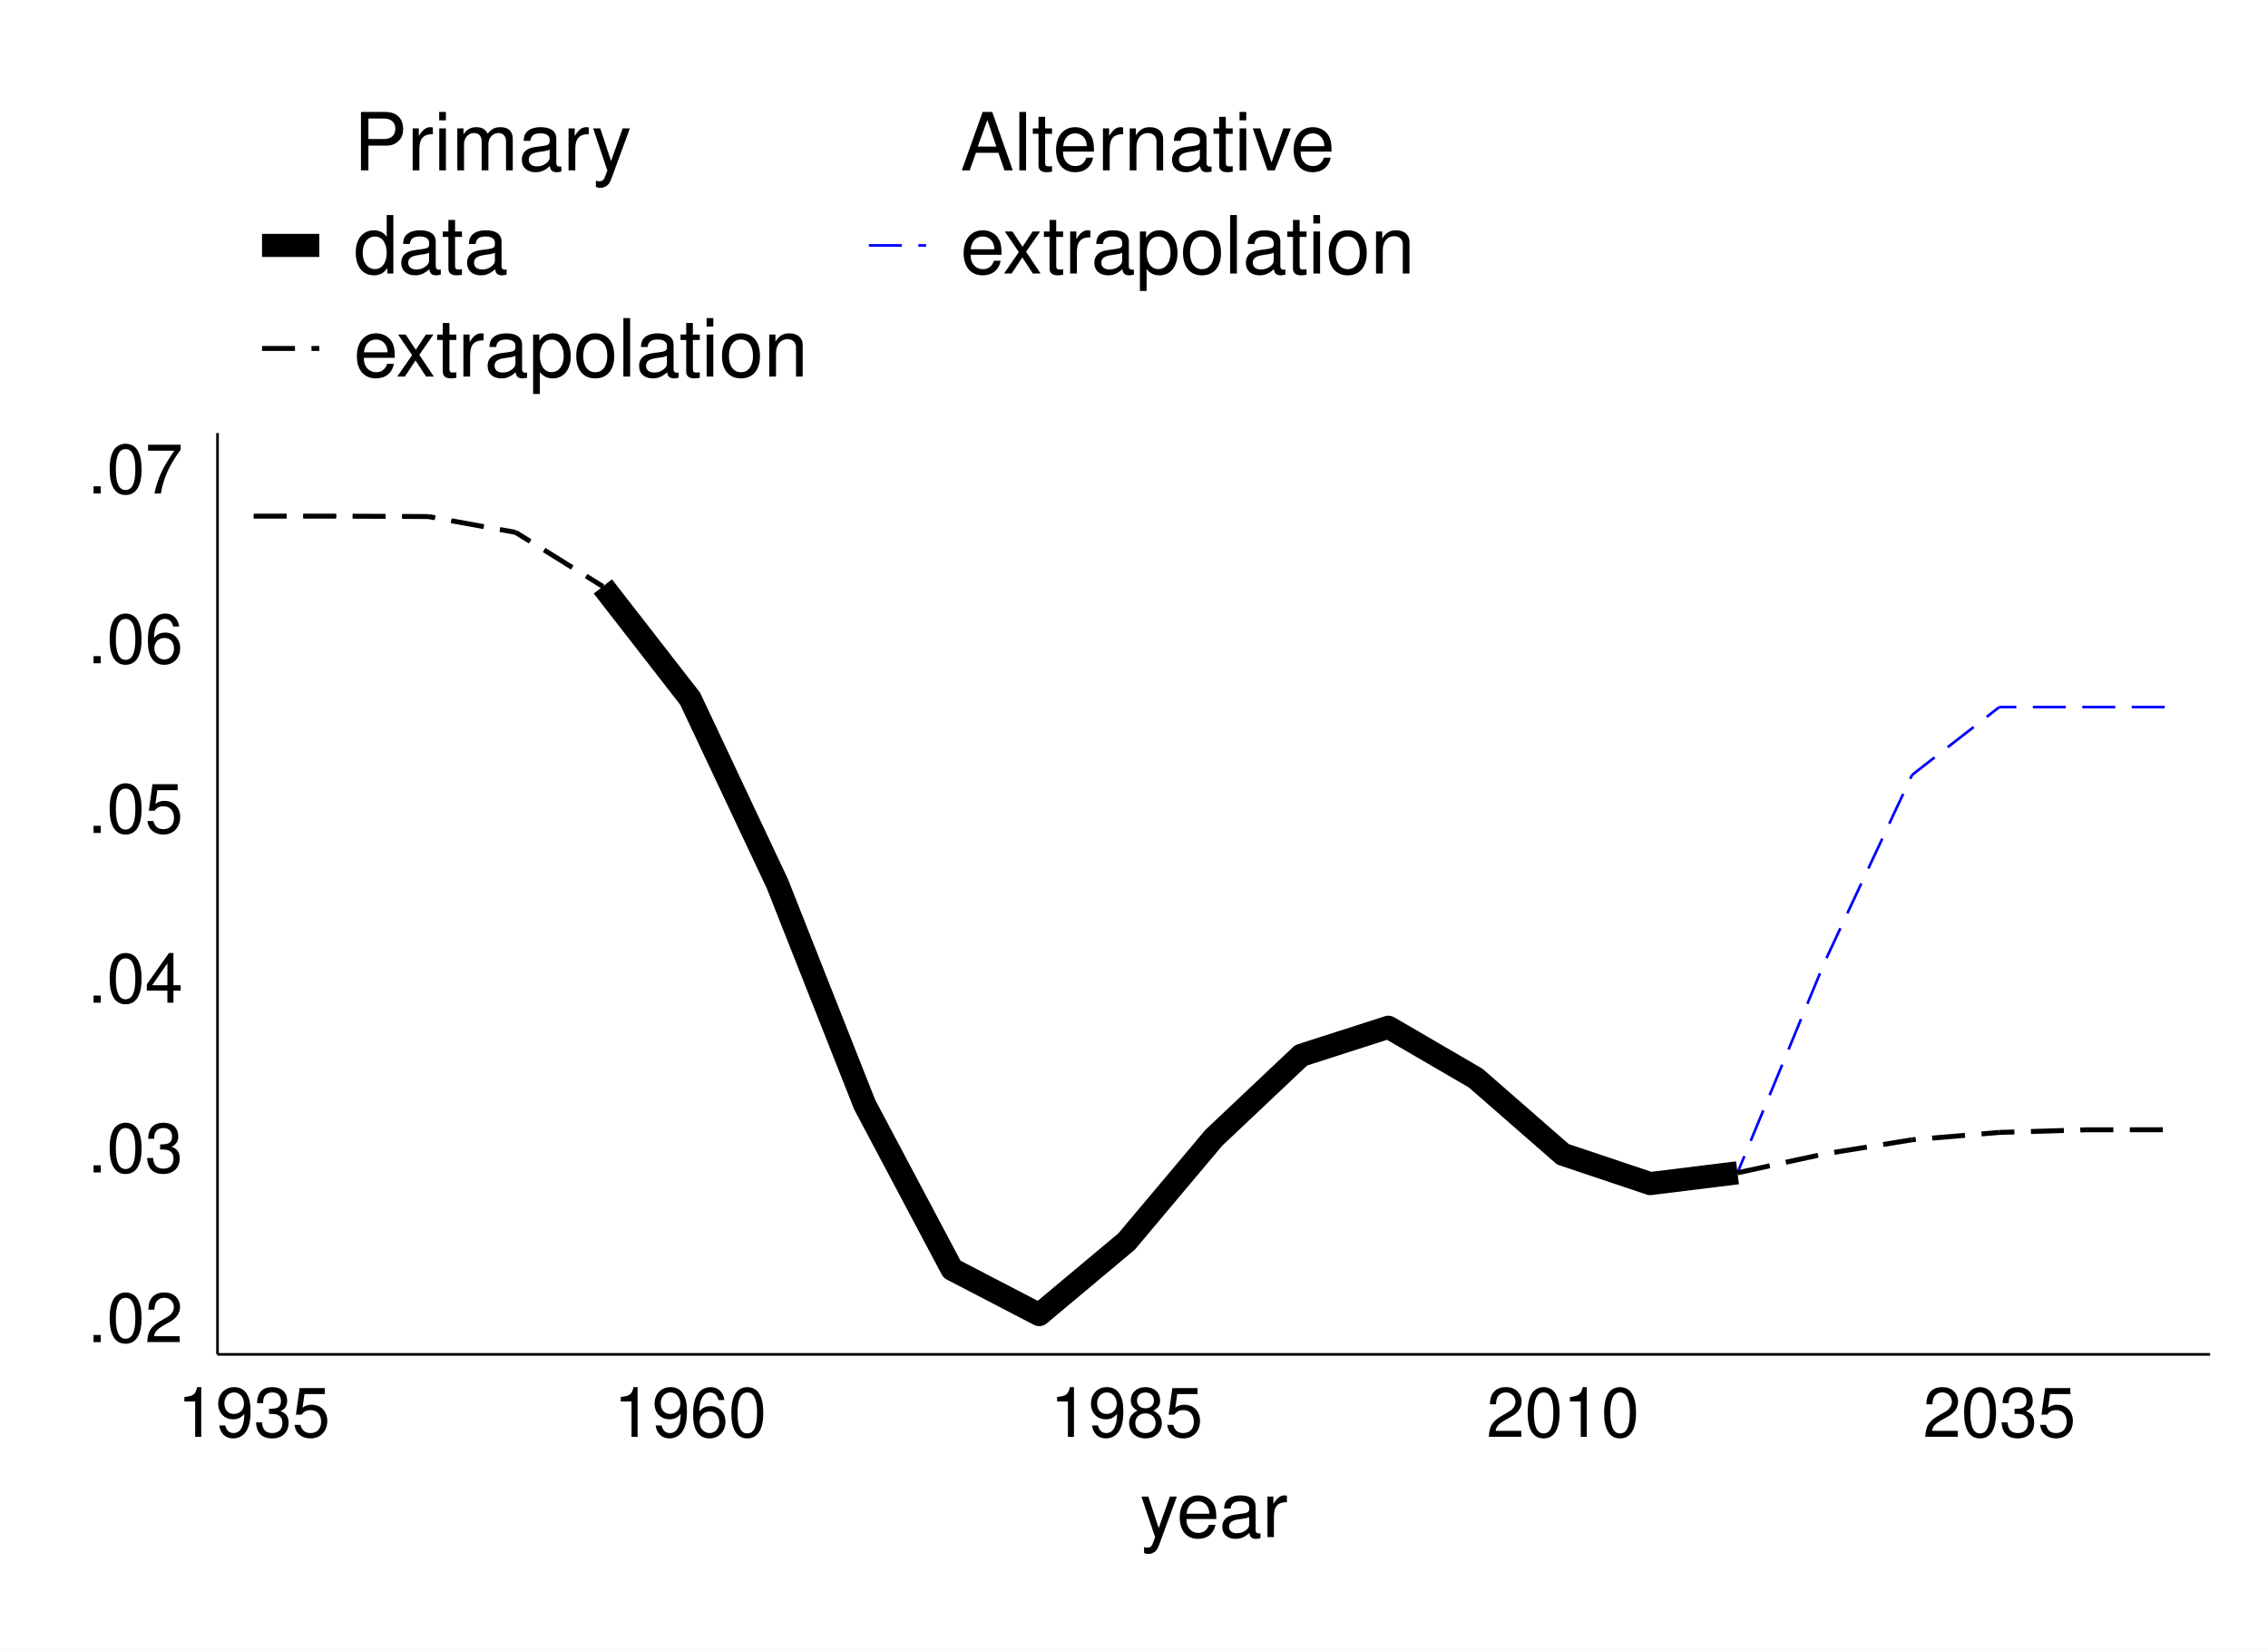
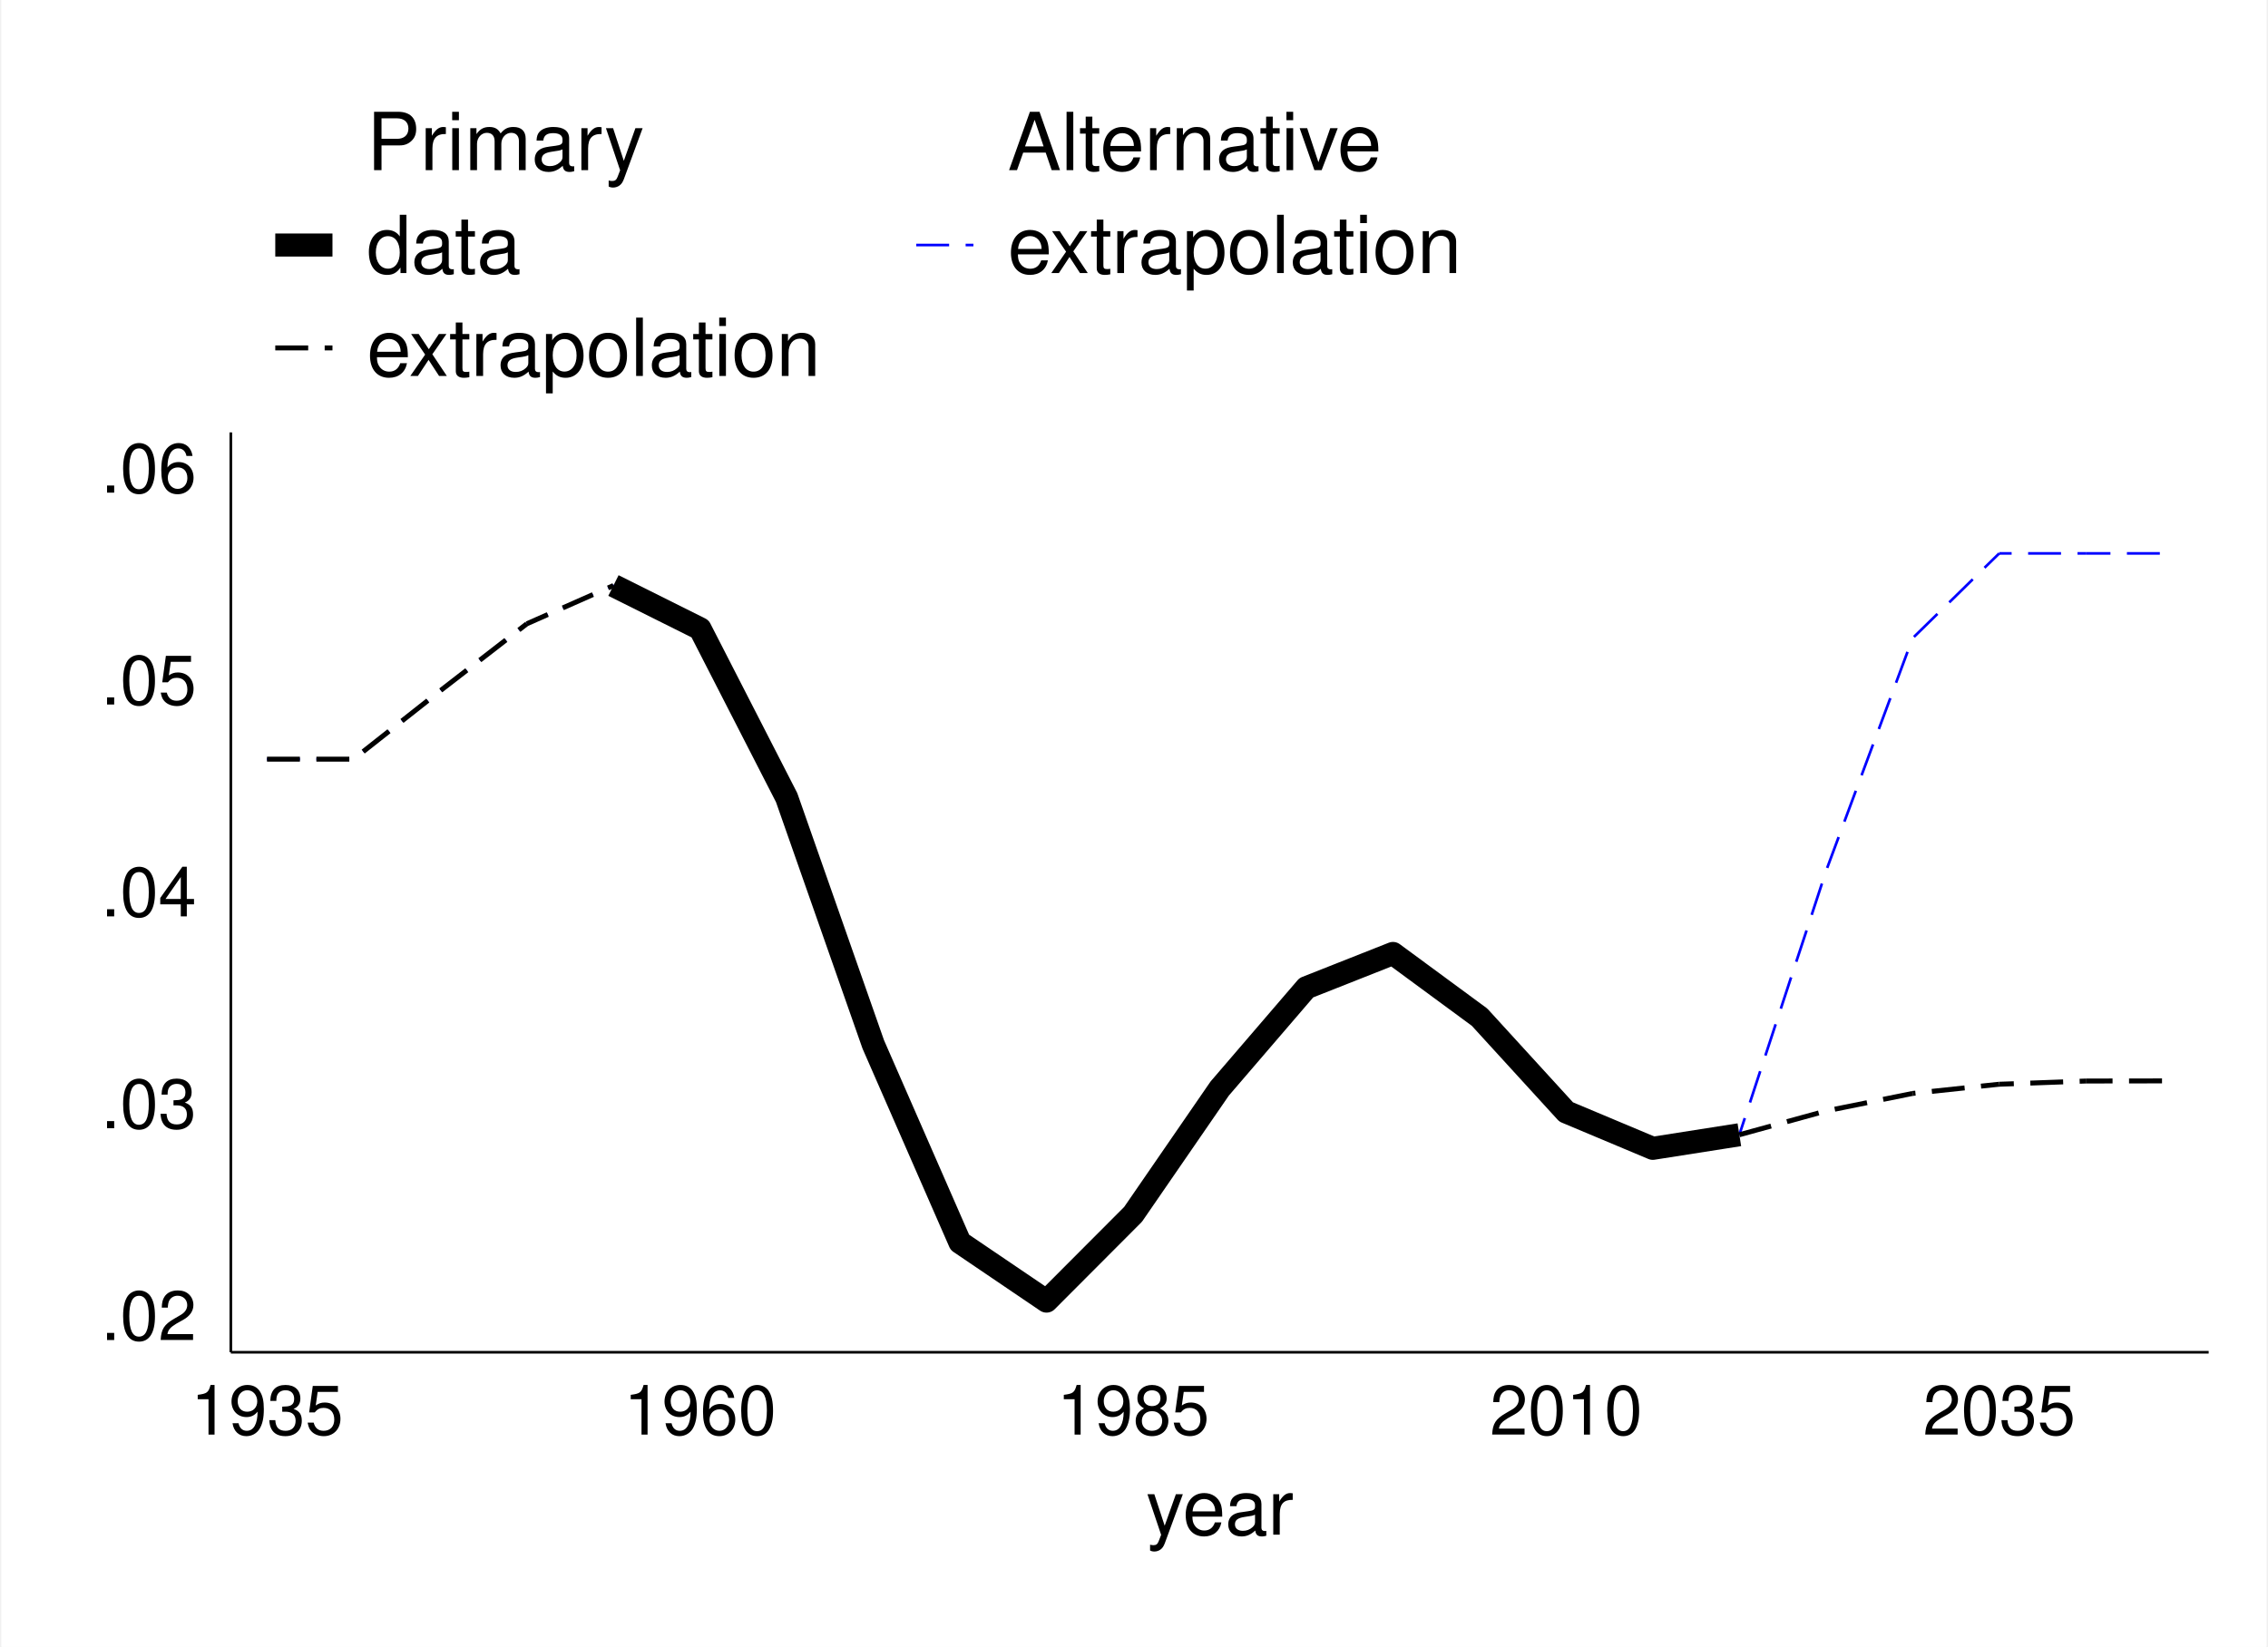
- <svg xmlns="http://www.w3.org/2000/svg" version="1.1" width="3.575in" height="2.600in" viewBox="0 0 2574 1872">
+ <svg xmlns="http://www.w3.org/2000/svg" version="1.1" width="3.58in" height="2.60in" viewBox="0 0 2574 1872">
  <rect x="0" y="0" width="2574" height="1872" style="fill:#FFFFFF;stroke:none" />
  <rect x="0.00" y="0.00" width="2573.92" height="1872.00" style="fill:#FFFFFF" />
  <rect x="1.50" y="1.50" width="2570.92" height="1869.00" style="fill:none;stroke:#FFFFFF;stroke-width:3.00" />
-   <rect x="246.86" y="491.57" width="2261.50" height="1045.72" style="fill:#FFFFFF" />
-   <rect x="248.36" y="493.07" width="2258.50" height="1042.72" style="fill:none;stroke:#FFFFFF;stroke-opacity:0.00;stroke-width:3.00" />
-   <line x1="287.97" y1="585.84" x2="325.37" y2="585.84" style="stroke:#0000FF;stroke-width:3.00" />
-   <line x1="344.11" y1="585.84" x2="381.52" y2="585.84" style="stroke:#0000FF;stroke-width:3.00" />
-   <line x1="400.26" y1="585.93" x2="437.66" y2="586.09" style="stroke:#0000FF;stroke-width:3.00" />
-   <line x1="456.40" y1="586.17" x2="486.08" y2="586.33" style="stroke:#0000FF;stroke-width:3.00" />
-   <line x1="486.08" y1="586.33" x2="493.73" y2="587.69" style="stroke:#0000FF;stroke-width:3.00" />
-   <line x1="512.23" y1="591.07" x2="548.99" y2="597.75" style="stroke:#0000FF;stroke-width:3.00" />
-   <line x1="567.41" y1="601.05" x2="585.18" y2="604.27" style="stroke:#0000FF;stroke-width:3.00" />
-   <line x1="585.18" y1="604.27" x2="601.67" y2="614.48" style="stroke:#0000FF;stroke-width:3.00" />
-   <line x1="617.60" y1="624.29" x2="649.37" y2="644.08" style="stroke:#0000FF;stroke-width:3.00" />
-   <line x1="665.30" y1="653.90" x2="684.20" y2="665.64" style="stroke:#0000FF;stroke-width:3.00" />
-   <line x1="684.20" y1="665.64" x2="693.53" y2="677.63" style="stroke:#0000FF;stroke-width:3.00" />
-   <line x1="705.03" y1="692.43" x2="728.04" y2="721.95" style="stroke:#0000FF;stroke-width:3.00" />
-   <line x1="739.46" y1="736.75" x2="762.47" y2="766.27" style="stroke:#0000FF;stroke-width:3.00" />
-   <line x1="773.97" y1="781.07" x2="783.30" y2="793.14" style="stroke:#0000FF;stroke-width:3.00" />
-   <line x1="783.30" y1="793.14" x2="792.79" y2="813.25" style="stroke:#0000FF;stroke-width:3.00" />
-   <line x1="800.76" y1="830.14" x2="816.68" y2="864.01" style="stroke:#0000FF;stroke-width:3.00" />
-   <line x1="824.73" y1="880.98" x2="840.65" y2="914.84" style="stroke:#0000FF;stroke-width:3.00" />
-   <line x1="848.70" y1="931.82" x2="864.62" y2="965.68" style="stroke:#0000FF;stroke-width:3.00" />
-   <line x1="872.59" y1="982.57" x2="882.32" y2="1003.25" style="stroke:#0000FF;stroke-width:3.00" />
-   <line x1="882.32" y1="1003.25" x2="887.71" y2="1016.84" style="stroke:#0000FF;stroke-width:3.00" />
-   <line x1="894.63" y1="1034.22" x2="908.38" y2="1069.05" style="stroke:#0000FF;stroke-width:3.00" />
-   <line x1="915.22" y1="1086.50" x2="928.97" y2="1121.25" style="stroke:#0000FF;stroke-width:3.00" />
-   <line x1="935.89" y1="1138.71" x2="949.65" y2="1173.54" style="stroke:#0000FF;stroke-width:3.00" />
-   <line x1="956.48" y1="1190.91" x2="970.24" y2="1225.74" style="stroke:#0000FF;stroke-width:3.00" />
-   <line x1="977.15" y1="1243.20" x2="981.34" y2="1253.82" style="stroke:#0000FF;stroke-width:3.00" />
-   <line x1="981.34" y1="1253.82" x2="993.48" y2="1276.74" style="stroke:#0000FF;stroke-width:3.00" />
-   <line x1="1002.25" y1="1293.31" x2="1019.79" y2="1326.38" style="stroke:#0000FF;stroke-width:3.00" />
-   <line x1="1028.63" y1="1342.95" x2="1046.17" y2="1376.01" style="stroke:#0000FF;stroke-width:3.00" />
-   <line x1="1054.94" y1="1392.58" x2="1072.47" y2="1425.64" style="stroke:#0000FF;stroke-width:3.00" />
-   <line x1="1081.96" y1="1441.49" x2="1115.11" y2="1458.70" style="stroke:#0000FF;stroke-width:3.00" />
-   <line x1="1131.76" y1="1467.39" x2="1164.98" y2="1484.60" style="stroke:#0000FF;stroke-width:3.00" />
-   <line x1="1181.31" y1="1490.63" x2="1210.02" y2="1466.58" style="stroke:#0000FF;stroke-width:3.00" />
-   <line x1="1224.42" y1="1454.60" x2="1253.14" y2="1430.55" style="stroke:#0000FF;stroke-width:3.00" />
-   <line x1="1267.45" y1="1418.48" x2="1278.55" y2="1409.23" style="stroke:#0000FF;stroke-width:3.00" />
-   <line x1="1278.55" y1="1409.23" x2="1293.35" y2="1391.61" style="stroke:#0000FF;stroke-width:3.00" />
-   <line x1="1305.34" y1="1377.29" x2="1329.47" y2="1348.66" style="stroke:#0000FF;stroke-width:3.00" />
-   <line x1="1341.46" y1="1334.34" x2="1365.59" y2="1305.70" style="stroke:#0000FF;stroke-width:3.00" />
-   <line x1="1377.57" y1="1291.38" x2="1404.84" y2="1265.72" style="stroke:#0000FF;stroke-width:3.00" />
-   <line x1="1418.43" y1="1252.85" x2="1445.62" y2="1227.11" style="stroke:#0000FF;stroke-width:3.00" />
-   <line x1="1459.30" y1="1214.24" x2="1476.67" y2="1197.83" style="stroke:#0000FF;stroke-width:3.00" />
-   <line x1="1476.67" y1="1197.83" x2="1489.54" y2="1193.73" style="stroke:#0000FF;stroke-width:3.00" />
-   <line x1="1507.32" y1="1187.94" x2="1542.95" y2="1176.52" style="stroke:#0000FF;stroke-width:3.00" />
-   <line x1="1560.81" y1="1170.80" x2="1575.69" y2="1165.98" style="stroke:#0000FF;stroke-width:3.00" />
-   <line x1="1575.69" y1="1165.98" x2="1594.51" y2="1177.00" style="stroke:#0000FF;stroke-width:3.00" />
-   <line x1="1610.68" y1="1186.41" x2="1643.02" y2="1205.23" style="stroke:#0000FF;stroke-width:3.00" />
-   <line x1="1659.18" y1="1214.64" x2="1674.79" y2="1223.73" style="stroke:#0000FF;stroke-width:3.00" />
-   <line x1="1674.79" y1="1223.73" x2="1689.35" y2="1236.44" style="stroke:#0000FF;stroke-width:3.00" />
-   <line x1="1703.51" y1="1248.83" x2="1731.66" y2="1273.45" style="stroke:#0000FF;stroke-width:3.00" />
-   <line x1="1745.74" y1="1285.75" x2="1773.81" y2="1310.21" style="stroke:#0000FF;stroke-width:3.00" />
-   <line x1="1773.81" y1="1310.21" x2="1773.97" y2="1310.29" style="stroke:#0000FF;stroke-width:3.00" />
-   <line x1="1791.75" y1="1316.24" x2="1827.22" y2="1328.15" style="stroke:#0000FF;stroke-width:3.00" />
-   <line x1="1844.99" y1="1334.10" x2="1872.83" y2="1343.43" style="stroke:#0000FF;stroke-width:3.00" />
-   <line x1="1872.83" y1="1343.43" x2="1880.79" y2="1342.46" style="stroke:#0000FF;stroke-width:3.00" />
-   <line x1="1899.37" y1="1340.13" x2="1936.53" y2="1335.55" style="stroke:#0000FF;stroke-width:3.00" />
-   <line x1="1955.11" y1="1333.29" x2="1971.93" y2="1331.20" style="stroke:#0000FF;stroke-width:3.00" />
-   <line x1="1971.93" y1="1331.20" x2="1979.73" y2="1312.30" style="stroke:#0000FF;stroke-width:3.00" />
-   <line x1="1986.89" y1="1295.00" x2="2001.20" y2="1260.41" style="stroke:#0000FF;stroke-width:3.00" />
-   <line x1="2008.36" y1="1243.12" x2="2022.68" y2="1208.53" style="stroke:#0000FF;stroke-width:3.00" />
-   <line x1="2029.84" y1="1191.24" x2="2044.08" y2="1156.65" style="stroke:#0000FF;stroke-width:3.00" />
-   <line x1="2051.24" y1="1139.35" x2="2065.55" y2="1104.76" style="stroke:#0000FF;stroke-width:3.00" />
-   <line x1="2072.87" y1="1087.55" x2="2088.72" y2="1053.60" style="stroke:#0000FF;stroke-width:3.00" />
-   <line x1="2096.60" y1="1036.63" x2="2112.45" y2="1002.77" style="stroke:#0000FF;stroke-width:3.00" />
-   <line x1="2120.41" y1="985.79" x2="2136.26" y2="951.93" style="stroke:#0000FF;stroke-width:3.00" />
-   <line x1="2144.14" y1="934.95" x2="2159.99" y2="901.09" style="stroke:#0000FF;stroke-width:3.00" />
-   <line x1="2167.95" y1="884.04" x2="2170.04" y2="879.61" style="stroke:#0000FF;stroke-width:3.00" />
-   <line x1="2170.04" y1="879.61" x2="2195.62" y2="859.66" style="stroke:#0000FF;stroke-width:3.00" />
-   <line x1="2210.42" y1="848.16" x2="2239.94" y2="825.23" style="stroke:#0000FF;stroke-width:3.00" />
-   <line x1="2254.74" y1="813.73" x2="2269.06" y2="802.55" style="stroke:#0000FF;stroke-width:3.00" />
-   <line x1="2269.06" y1="802.55" x2="2288.37" y2="802.55" style="stroke:#0000FF;stroke-width:3.00" />
-   <line x1="2307.11" y1="802.55" x2="2344.51" y2="802.55" style="stroke:#0000FF;stroke-width:3.00" />
-   <line x1="2363.25" y1="802.55" x2="2368.16" y2="802.55" style="stroke:#0000FF;stroke-width:3.00" />
-   <line x1="2368.16" y1="802.55" x2="2400.66" y2="802.55" style="stroke:#0000FF;stroke-width:3.00" />
-   <line x1="2419.40" y1="802.55" x2="2456.80" y2="802.55" style="stroke:#0000FF;stroke-width:3.00" />
+   <rect x="260.54" y="491.57" width="2247.83" height="1045.72" style="fill:#FFFFFF" />
+   <rect x="262.04" y="493.07" width="2244.83" height="1042.72" style="fill:none;stroke:#FFFFFF;stroke-width:3.00" />
+   <line x1="301.64" y1="863.04" x2="339.04" y2="863.04" style="stroke:#0000FF;stroke-width:3.00" />
+   <line x1="357.79" y1="863.04" x2="395.19" y2="863.04" style="stroke:#0000FF;stroke-width:3.00" />
+   <line x1="410.96" y1="854.43" x2="440.31" y2="831.27" style="stroke:#0000FF;stroke-width:3.00" />
+   <line x1="455.03" y1="819.60" x2="484.39" y2="796.44" style="stroke:#0000FF;stroke-width:3.00" />
+   <line x1="499.11" y1="784.85" x2="528.72" y2="761.93" style="stroke:#0000FF;stroke-width:3.00" />
+   <line x1="543.52" y1="750.51" x2="573.12" y2="727.58" style="stroke:#0000FF;stroke-width:3.00" />
+   <line x1="587.92" y1="716.16" x2="596.93" y2="709.16" style="stroke:#0000FF;stroke-width:3.00" />
+   <line x1="596.93" y1="709.16" x2="620.74" y2="698.62" style="stroke:#0000FF;stroke-width:3.00" />
+   <line x1="637.87" y1="691.06" x2="672.06" y2="675.94" style="stroke:#0000FF;stroke-width:3.00" />
+   <line x1="689.27" y1="668.38" x2="695.38" y2="665.64" style="stroke:#0000FF;stroke-width:3.00" />
+   <line x1="695.38" y1="665.64" x2="722.81" y2="679.32" style="stroke:#0000FF;stroke-width:3.00" />
+   <line x1="739.54" y1="687.68" x2="773.08" y2="704.41" style="stroke:#0000FF;stroke-width:3.00" />
+   <line x1="789.82" y1="712.78" x2="793.84" y2="714.79" style="stroke:#0000FF;stroke-width:3.00" />
+   <line x1="793.84" y1="714.79" x2="808.88" y2="744.07" style="stroke:#0000FF;stroke-width:3.00" />
+   <line x1="817.41" y1="760.72" x2="834.46" y2="794.02" style="stroke:#0000FF;stroke-width:3.00" />
+   <line x1="843.07" y1="810.75" x2="860.12" y2="844.06" style="stroke:#0000FF;stroke-width:3.00" />
+   <line x1="868.64" y1="860.71" x2="885.70" y2="894.01" style="stroke:#0000FF;stroke-width:3.00" />
+   <line x1="893.66" y1="910.98" x2="906.05" y2="946.30" style="stroke:#0000FF;stroke-width:3.00" />
+   <line x1="912.32" y1="963.91" x2="924.71" y2="999.31" style="stroke:#0000FF;stroke-width:3.00" />
+   <line x1="930.90" y1="1016.92" x2="943.29" y2="1052.24" style="stroke:#0000FF;stroke-width:3.00" />
+   <line x1="949.56" y1="1069.93" x2="961.95" y2="1105.25" style="stroke:#0000FF;stroke-width:3.00" />
+   <line x1="968.07" y1="1122.94" x2="980.53" y2="1158.26" style="stroke:#0000FF;stroke-width:3.00" />
+   <line x1="986.65" y1="1175.87" x2="990.67" y2="1187.29" style="stroke:#0000FF;stroke-width:3.00" />
+   <line x1="990.67" y1="1187.29" x2="1000.80" y2="1210.46" style="stroke:#0000FF;stroke-width:3.00" />
+   <line x1="1008.36" y1="1227.68" x2="1023.33" y2="1261.94" style="stroke:#0000FF;stroke-width:3.00" />
+   <line x1="1030.89" y1="1279.08" x2="1045.85" y2="1313.42" style="stroke:#0000FF;stroke-width:3.00" />
+   <line x1="1053.33" y1="1330.56" x2="1068.29" y2="1364.83" style="stroke:#0000FF;stroke-width:3.00" />
+   <line x1="1075.85" y1="1381.96" x2="1089.12" y2="1412.37" style="stroke:#0000FF;stroke-width:3.00" />
+   <line x1="1089.12" y1="1412.37" x2="1092.66" y2="1414.78" style="stroke:#0000FF;stroke-width:3.00" />
+   <line x1="1108.11" y1="1425.24" x2="1139.08" y2="1446.23" style="stroke:#0000FF;stroke-width:3.00" />
+   <line x1="1154.60" y1="1456.77" x2="1185.57" y2="1477.76" style="stroke:#0000FF;stroke-width:3.00" />
+   <line x1="1199.08" y1="1467.63" x2="1225.47" y2="1441.08" style="stroke:#0000FF;stroke-width:3.00" />
+   <line x1="1238.74" y1="1427.81" x2="1265.12" y2="1401.35" style="stroke:#0000FF;stroke-width:3.00" />
+   <line x1="1278.39" y1="1388.07" x2="1285.95" y2="1380.51" style="stroke:#0000FF;stroke-width:3.00" />
+   <line x1="1285.95" y1="1380.51" x2="1301.08" y2="1358.55" style="stroke:#0000FF;stroke-width:3.00" />
+   <line x1="1311.69" y1="1343.11" x2="1332.93" y2="1312.30" style="stroke:#0000FF;stroke-width:3.00" />
+   <line x1="1343.55" y1="1296.85" x2="1364.78" y2="1266.05" style="stroke:#0000FF;stroke-width:3.00" />
+   <line x1="1375.40" y1="1250.60" x2="1384.41" y2="1237.49" style="stroke:#0000FF;stroke-width:3.00" />
+   <line x1="1384.41" y1="1237.49" x2="1398.41" y2="1221.16" style="stroke:#0000FF;stroke-width:3.00" />
+   <line x1="1410.55" y1="1207.00" x2="1435.01" y2="1178.61" style="stroke:#0000FF;stroke-width:3.00" />
+   <line x1="1447.15" y1="1164.37" x2="1471.60" y2="1135.97" style="stroke:#0000FF;stroke-width:3.00" />
+   <line x1="1484.15" y1="1122.38" x2="1518.98" y2="1108.62" style="stroke:#0000FF;stroke-width:3.00" />
+   <line x1="1536.44" y1="1101.71" x2="1571.19" y2="1087.95" style="stroke:#0000FF;stroke-width:3.00" />
+   <line x1="1587.59" y1="1088.59" x2="1617.76" y2="1110.72" style="stroke:#0000FF;stroke-width:3.00" />
+   <line x1="1632.80" y1="1121.82" x2="1662.96" y2="1144.02" style="stroke:#0000FF;stroke-width:3.00" />
+   <line x1="1678.09" y1="1155.12" x2="1679.70" y2="1156.33" style="stroke:#0000FF;stroke-width:3.00" />
+   <line x1="1679.70" y1="1156.33" x2="1703.59" y2="1182.39" style="stroke:#0000FF;stroke-width:3.00" />
+   <line x1="1716.21" y1="1196.22" x2="1741.39" y2="1223.89" style="stroke:#0000FF;stroke-width:3.00" />
+   <line x1="1754.02" y1="1237.73" x2="1778.15" y2="1264.11" style="stroke:#0000FF;stroke-width:3.00" />
+   <line x1="1778.15" y1="1264.11" x2="1779.68" y2="1264.76" style="stroke:#0000FF;stroke-width:3.00" />
+   <line x1="1796.97" y1="1272.00" x2="1831.48" y2="1286.48" style="stroke:#0000FF;stroke-width:3.00" />
+   <line x1="1848.70" y1="1293.72" x2="1876.61" y2="1305.46" style="stroke:#0000FF;stroke-width:3.00" />
+   <line x1="1876.61" y1="1305.46" x2="1883.69" y2="1304.33" style="stroke:#0000FF;stroke-width:3.00" />
+   <line x1="1902.19" y1="1301.44" x2="1939.11" y2="1295.65" style="stroke:#0000FF;stroke-width:3.00" />
+   <line x1="1957.61" y1="1292.75" x2="1974.98" y2="1290.02" style="stroke:#0000FF;stroke-width:3.00" />
+   <line x1="1974.98" y1="1290.02" x2="1981.18" y2="1271.11" style="stroke:#0000FF;stroke-width:3.00" />
+   <line x1="1987.05" y1="1253.34" x2="1998.71" y2="1217.78" style="stroke:#0000FF;stroke-width:3.00" />
+   <line x1="2004.58" y1="1200.00" x2="2016.25" y2="1164.45" style="stroke:#0000FF;stroke-width:3.00" />
+   <line x1="2022.12" y1="1146.67" x2="2033.78" y2="1111.12" style="stroke:#0000FF;stroke-width:3.00" />
+   <line x1="2039.65" y1="1093.34" x2="2051.40" y2="1057.79" style="stroke:#0000FF;stroke-width:3.00" />
+   <line x1="2057.19" y1="1040.01" x2="2068.85" y2="1004.45" style="stroke:#0000FF;stroke-width:3.00" />
+   <line x1="2074.80" y1="986.68" x2="2087.84" y2="951.61" style="stroke:#0000FF;stroke-width:3.00" />
+   <line x1="2094.35" y1="934.07" x2="2107.38" y2="899.00" style="stroke:#0000FF;stroke-width:3.00" />
+   <line x1="2113.90" y1="881.38" x2="2126.93" y2="846.31" style="stroke:#0000FF;stroke-width:3.00" />
+   <line x1="2133.52" y1="828.77" x2="2146.56" y2="793.70" style="stroke:#0000FF;stroke-width:3.00" />
+   <line x1="2153.07" y1="776.17" x2="2166.10" y2="741.09" style="stroke:#0000FF;stroke-width:3.00" />
+   <line x1="2173.42" y1="724.04" x2="2200.13" y2="697.90" style="stroke:#0000FF;stroke-width:3.00" />
+   <line x1="2213.56" y1="684.79" x2="2240.26" y2="658.56" style="stroke:#0000FF;stroke-width:3.00" />
+   <line x1="2253.62" y1="645.45" x2="2270.35" y2="629.12" style="stroke:#0000FF;stroke-width:3.00" />
+   <line x1="2270.35" y1="629.12" x2="2284.43" y2="629.12" style="stroke:#0000FF;stroke-width:3.00" />
+   <line x1="2303.17" y1="629.12" x2="2340.57" y2="629.12" style="stroke:#0000FF;stroke-width:3.00" />
+   <line x1="2359.31" y1="629.12" x2="2368.72" y2="629.12" style="stroke:#0000FF;stroke-width:3.00" />
+   <line x1="2368.72" y1="629.12" x2="2396.72" y2="629.12" style="stroke:#0000FF;stroke-width:3.00" />
+   <line x1="2415.46" y1="629.12" x2="2452.86" y2="629.12" style="stroke:#0000FF;stroke-width:3.00" />
  <path d="" stroke-linejoin="round" style="fill:none;stroke:#0000FF;stroke-width:3.00" />
-   <path d=" M684.20 665.64 L783.30 793.14 L882.32 1003.25 L981.34 1253.82 L1080.44 1440.68 L1179.46 1492.16 L1278.55 1409.23 L1377.57 1291.46 L1476.67 1197.83 L1575.69 1165.98 L1674.79 1223.73 L1773.81 1310.21 L1872.83 1343.43 L1971.93 1331.20" stroke-linejoin="round" style="fill:none;stroke:#000000;stroke-width:26.21" />
-   <line x1="287.97" y1="585.84" x2="325.37" y2="585.84" style="stroke:#000000;stroke-width:5.62" />
-   <line x1="344.11" y1="585.84" x2="381.52" y2="585.84" style="stroke:#000000;stroke-width:5.62" />
-   <line x1="400.26" y1="585.93" x2="437.66" y2="586.09" style="stroke:#000000;stroke-width:5.62" />
-   <line x1="456.40" y1="586.17" x2="486.08" y2="586.33" style="stroke:#000000;stroke-width:5.62" />
-   <line x1="486.08" y1="586.33" x2="493.73" y2="587.69" style="stroke:#000000;stroke-width:5.62" />
-   <line x1="512.23" y1="591.07" x2="548.99" y2="597.75" style="stroke:#000000;stroke-width:5.62" />
-   <line x1="567.41" y1="601.05" x2="585.18" y2="604.27" style="stroke:#000000;stroke-width:5.62" />
-   <line x1="585.18" y1="604.27" x2="601.67" y2="614.48" style="stroke:#000000;stroke-width:5.62" />
-   <line x1="617.60" y1="624.29" x2="649.37" y2="644.08" style="stroke:#000000;stroke-width:5.62" />
-   <line x1="665.30" y1="653.90" x2="684.20" y2="665.64" style="stroke:#000000;stroke-width:5.62" />
+   <path d=" M695.38 665.64 L793.84 714.79 L892.21 906.72 L990.67 1187.29 L1089.12 1412.37 L1187.58 1479.13 L1285.95 1380.51 L1384.41 1237.49 L1482.87 1122.86 L1581.32 1083.93 L1679.70 1156.33 L1778.15 1264.11 L1876.61 1305.46 L1974.98 1290.02" stroke-linejoin="round" style="fill:none;stroke:#000000;stroke-width:26.21" />
+   <line x1="301.64" y1="863.04" x2="339.04" y2="863.04" style="stroke:#000000;stroke-width:5.62" />
+   <line x1="357.79" y1="863.04" x2="395.19" y2="863.04" style="stroke:#000000;stroke-width:5.62" />
+   <line x1="410.96" y1="854.43" x2="440.31" y2="831.27" style="stroke:#000000;stroke-width:5.62" />
+   <line x1="455.03" y1="819.60" x2="484.39" y2="796.44" style="stroke:#000000;stroke-width:5.62" />
+   <line x1="499.11" y1="784.85" x2="528.72" y2="761.93" style="stroke:#000000;stroke-width:5.62" />
+   <line x1="543.52" y1="750.51" x2="573.12" y2="727.58" style="stroke:#000000;stroke-width:5.62" />
+   <line x1="587.92" y1="716.16" x2="596.93" y2="709.16" style="stroke:#000000;stroke-width:5.62" />
+   <line x1="596.93" y1="709.16" x2="620.74" y2="698.62" style="stroke:#000000;stroke-width:5.62" />
+   <line x1="637.87" y1="691.06" x2="672.06" y2="675.94" style="stroke:#000000;stroke-width:5.62" />
+   <line x1="689.27" y1="668.38" x2="695.38" y2="665.64" style="stroke:#000000;stroke-width:5.62" />
  <path d="" stroke-linejoin="round" style="fill:none;stroke:#000000;stroke-width:5.62" />
-   <line x1="1971.93" y1="1331.20" x2="2008.52" y2="1323.24" style="stroke:#000000;stroke-width:5.62" />
-   <line x1="2026.78" y1="1319.22" x2="2063.38" y2="1311.33" style="stroke:#000000;stroke-width:5.62" />
-   <line x1="2081.80" y1="1307.95" x2="2118.72" y2="1302.00" style="stroke:#000000;stroke-width:5.62" />
-   <line x1="2137.22" y1="1299.03" x2="2170.04" y2="1293.72" style="stroke:#000000;stroke-width:5.62" />
-   <line x1="2170.04" y1="1293.72" x2="2174.23" y2="1293.31" style="stroke:#000000;stroke-width:5.62" />
-   <line x1="2192.89" y1="1291.79" x2="2230.13" y2="1288.65" style="stroke:#000000;stroke-width:5.62" />
-   <line x1="2248.87" y1="1287.04" x2="2269.06" y2="1285.35" style="stroke:#000000;stroke-width:5.62" />
-   <line x1="2269.06" y1="1285.35" x2="2286.19" y2="1284.87" style="stroke:#000000;stroke-width:5.62" />
-   <line x1="2304.94" y1="1284.31" x2="2342.34" y2="1283.18" style="stroke:#000000;stroke-width:5.62" />
-   <line x1="2361.00" y1="1282.62" x2="2368.16" y2="1282.37" style="stroke:#000000;stroke-width:5.62" />
-   <line x1="2368.16" y1="1282.37" x2="2398.49" y2="1282.37" style="stroke:#000000;stroke-width:5.62" />
-   <line x1="2417.15" y1="1282.37" x2="2454.63" y2="1282.29" style="stroke:#000000;stroke-width:5.62" />
+   <line x1="1974.98" y1="1290.02" x2="2011.02" y2="1280.12" style="stroke:#000000;stroke-width:5.62" />
+   <line x1="2029.12" y1="1275.14" x2="2065.15" y2="1265.24" style="stroke:#000000;stroke-width:5.62" />
+   <line x1="2083.41" y1="1260.98" x2="2120.09" y2="1253.58" style="stroke:#000000;stroke-width:5.62" />
+   <line x1="2138.43" y1="1249.80" x2="2171.89" y2="1243.04" style="stroke:#000000;stroke-width:5.62" />
+   <line x1="2171.89" y1="1243.04" x2="2175.11" y2="1242.72" style="stroke:#000000;stroke-width:5.62" />
+   <line x1="2193.77" y1="1240.71" x2="2231.01" y2="1236.77" style="stroke:#000000;stroke-width:5.62" />
+   <line x1="2249.60" y1="1234.75" x2="2270.35" y2="1232.58" style="stroke:#000000;stroke-width:5.62" />
+   <line x1="2270.35" y1="1232.58" x2="2286.92" y2="1232.02" style="stroke:#000000;stroke-width:5.62" />
+   <line x1="2305.66" y1="1231.30" x2="2342.98" y2="1229.93" style="stroke:#000000;stroke-width:5.62" />
+   <line x1="2361.73" y1="1229.20" x2="2368.72" y2="1228.96" style="stroke:#000000;stroke-width:5.62" />
+   <line x1="2368.72" y1="1228.96" x2="2399.13" y2="1228.88" style="stroke:#000000;stroke-width:5.62" />
+   <line x1="2417.87" y1="1228.88" x2="2455.35" y2="1228.80" style="stroke:#000000;stroke-width:5.62" />
  <path d="" stroke-linejoin="round" style="fill:none;stroke:#000000;stroke-width:5.62" />
-   <line x1="246.86" y1="1537.29" x2="246.86" y2="491.57" style="stroke:#000000;stroke-width:3.00" />
-   <text x="207.85" y="1523.43" style="font-family:'Helvetica';font-size:78.02px;fill:#000000" text-anchor="end">.02</text>
-   <text x="207.85" y="1330.78" style="font-family:'Helvetica';font-size:78.02px;fill:#000000" text-anchor="end">.03</text>
-   <text x="207.85" y="1138.13" style="font-family:'Helvetica';font-size:78.02px;fill:#000000" text-anchor="end">.04</text>
-   <text x="207.85" y="945.47" style="font-family:'Helvetica';font-size:78.02px;fill:#000000" text-anchor="end">.05</text>
-   <text x="207.85" y="752.82" style="font-family:'Helvetica';font-size:78.02px;fill:#000000" text-anchor="end">.06</text>
-   <text x="207.85" y="560.08" style="font-family:'Helvetica';font-size:78.02px;fill:#000000" text-anchor="end">.07</text>
-   <line x1="246.86" y1="1537.29" x2="2508.36" y2="1537.29" style="stroke:#000000;stroke-width:3.00" />
-   <text x="288.05" y="1630.88" style="font-family:'Helvetica';font-size:78.02px;fill:#000000" text-anchor="middle">1935</text>
-   <text x="783.30" y="1630.88" style="font-family:'Helvetica';font-size:78.02px;fill:#000000" text-anchor="middle">1960</text>
-   <text x="1278.55" y="1630.88" style="font-family:'Helvetica';font-size:78.02px;fill:#000000" text-anchor="middle">1985</text>
-   <text x="1773.81" y="1630.88" style="font-family:'Helvetica';font-size:78.02px;fill:#000000" text-anchor="middle">2010</text>
-   <text x="2269.14" y="1630.88" style="font-family:'Helvetica';font-size:78.02px;fill:#000000" text-anchor="middle">2035</text>
-   <text x="1377.65" y="1744.68" style="font-family:'Helvetica';font-size:87.76px;fill:#000000" text-anchor="middle">year</text>
-   <rect x="269.30" y="88.00" width="1342.50" height="381.12" style="fill:#FFFFFF" />
-   <rect x="270.80" y="89.50" width="1339.50" height="378.12" style="fill:none;stroke:#FFFFFF;stroke-opacity:0.00;stroke-width:3.00" />
-   <text x="401.38" y="193.39" style="font-family:'Helvetica';font-size:90.97px;fill:#000000">Primary</text>
-   <text x="1090.01" y="193.39" style="font-family:'Helvetica';font-size:90.97px;fill:#000000">Alternative</text>
-   <text x="401.38" y="310.43" style="font-family:'Helvetica';font-size:90.97px;fill:#000000">data</text>
-   <text x="1090.01" y="310.43" style="font-family:'Helvetica';font-size:90.97px;fill:#000000">extrapolation</text>
-   <text x="401.38" y="427.39" style="font-family:'Helvetica';font-size:90.97px;fill:#000000">extrapolation</text>
-   <line x1="297.38" y1="278.56" x2="362.37" y2="278.56" style="stroke:#000000;stroke-width:26.21" />
-   <line x1="986.08" y1="278.56" x2="1023.49" y2="278.56" style="stroke:#0000FF;stroke-width:3.00" />
-   <line x1="1042.23" y1="278.56" x2="1051.08" y2="278.56" style="stroke:#0000FF;stroke-width:3.00" />
-   <line x1="297.38" y1="395.52" x2="334.78" y2="395.52" style="stroke:#000000;stroke-width:5.62" />
-   <line x1="353.52" y1="395.52" x2="362.37" y2="395.52" style="stroke:#000000;stroke-width:5.62" />
+   <line x1="260.54" y1="1537.29" x2="260.54" y2="491.57" style="stroke:#000000;stroke-width:3.00" />
+   <text x="221.52" y="1523.43" style="font-family:'Helvetica';font-size:78.02px;fill:#000000" text-anchor="end">.02</text>
+   <text x="221.52" y="1282.60" style="font-family:'Helvetica';font-size:78.02px;fill:#000000" text-anchor="end">.03</text>
+   <text x="221.52" y="1041.76" style="font-family:'Helvetica';font-size:78.02px;fill:#000000" text-anchor="end">.04</text>
+   <text x="221.52" y="800.92" style="font-family:'Helvetica';font-size:78.02px;fill:#000000" text-anchor="end">.05</text>
+   <text x="221.52" y="560.08" style="font-family:'Helvetica';font-size:78.02px;fill:#000000" text-anchor="end">.06</text>
+   <line x1="260.54" y1="1537.29" x2="2508.36" y2="1537.29" style="stroke:#000000;stroke-width:3.00" />
+   <text x="301.72" y="1630.88" style="font-family:'Helvetica';font-size:78.02px;fill:#000000" text-anchor="middle">1935</text>
+   <text x="793.84" y="1630.88" style="font-family:'Helvetica';font-size:78.02px;fill:#000000" text-anchor="middle">1960</text>
+   <text x="1286.03" y="1630.88" style="font-family:'Helvetica';font-size:78.02px;fill:#000000" text-anchor="middle">1985</text>
+   <text x="1778.15" y="1630.88" style="font-family:'Helvetica';font-size:78.02px;fill:#000000" text-anchor="middle">2010</text>
+   <text x="2270.35" y="1630.88" style="font-family:'Helvetica';font-size:78.02px;fill:#000000" text-anchor="middle">2035</text>
+   <text x="1384.49" y="1744.68" style="font-family:'Helvetica';font-size:87.76px;fill:#000000" text-anchor="middle">year</text>
+   <rect x="282.98" y="88.00" width="1422.05" height="381.12" style="fill:#FFFFFF" />
+   <rect x="284.48" y="89.50" width="1419.05" height="378.12" style="fill:none;stroke:#FFFFFF;stroke-width:3.00" />
+   <text x="415.06" y="193.39" style="font-family:'Helvetica';font-size:90.97px;fill:#000000">Primary</text>
+   <text x="1143.50" y="193.39" style="font-family:'Helvetica';font-size:90.97px;fill:#000000">Alternative</text>
+   <text x="415.06" y="310.43" style="font-family:'Helvetica';font-size:90.97px;fill:#000000">data</text>
+   <text x="1143.50" y="310.43" style="font-family:'Helvetica';font-size:90.97px;fill:#000000">extrapolation</text>
+   <text x="415.06" y="427.39" style="font-family:'Helvetica';font-size:90.97px;fill:#000000">extrapolation</text>
+   <line x1="311.05" y1="278.56" x2="376.05" y2="278.56" style="stroke:#000000;stroke-width:26.21" />
+   <line x1="1039.49" y1="278.56" x2="1076.90" y2="278.56" style="stroke:#0000FF;stroke-width:3.00" />
+   <line x1="1095.64" y1="278.56" x2="1104.49" y2="278.56" style="stroke:#0000FF;stroke-width:3.00" />
+   <line x1="311.05" y1="395.52" x2="348.46" y2="395.52" style="stroke:#000000;stroke-width:5.62" />
+   <line x1="367.20" y1="395.52" x2="376.05" y2="395.52" style="stroke:#000000;stroke-width:5.62" />
</svg>
